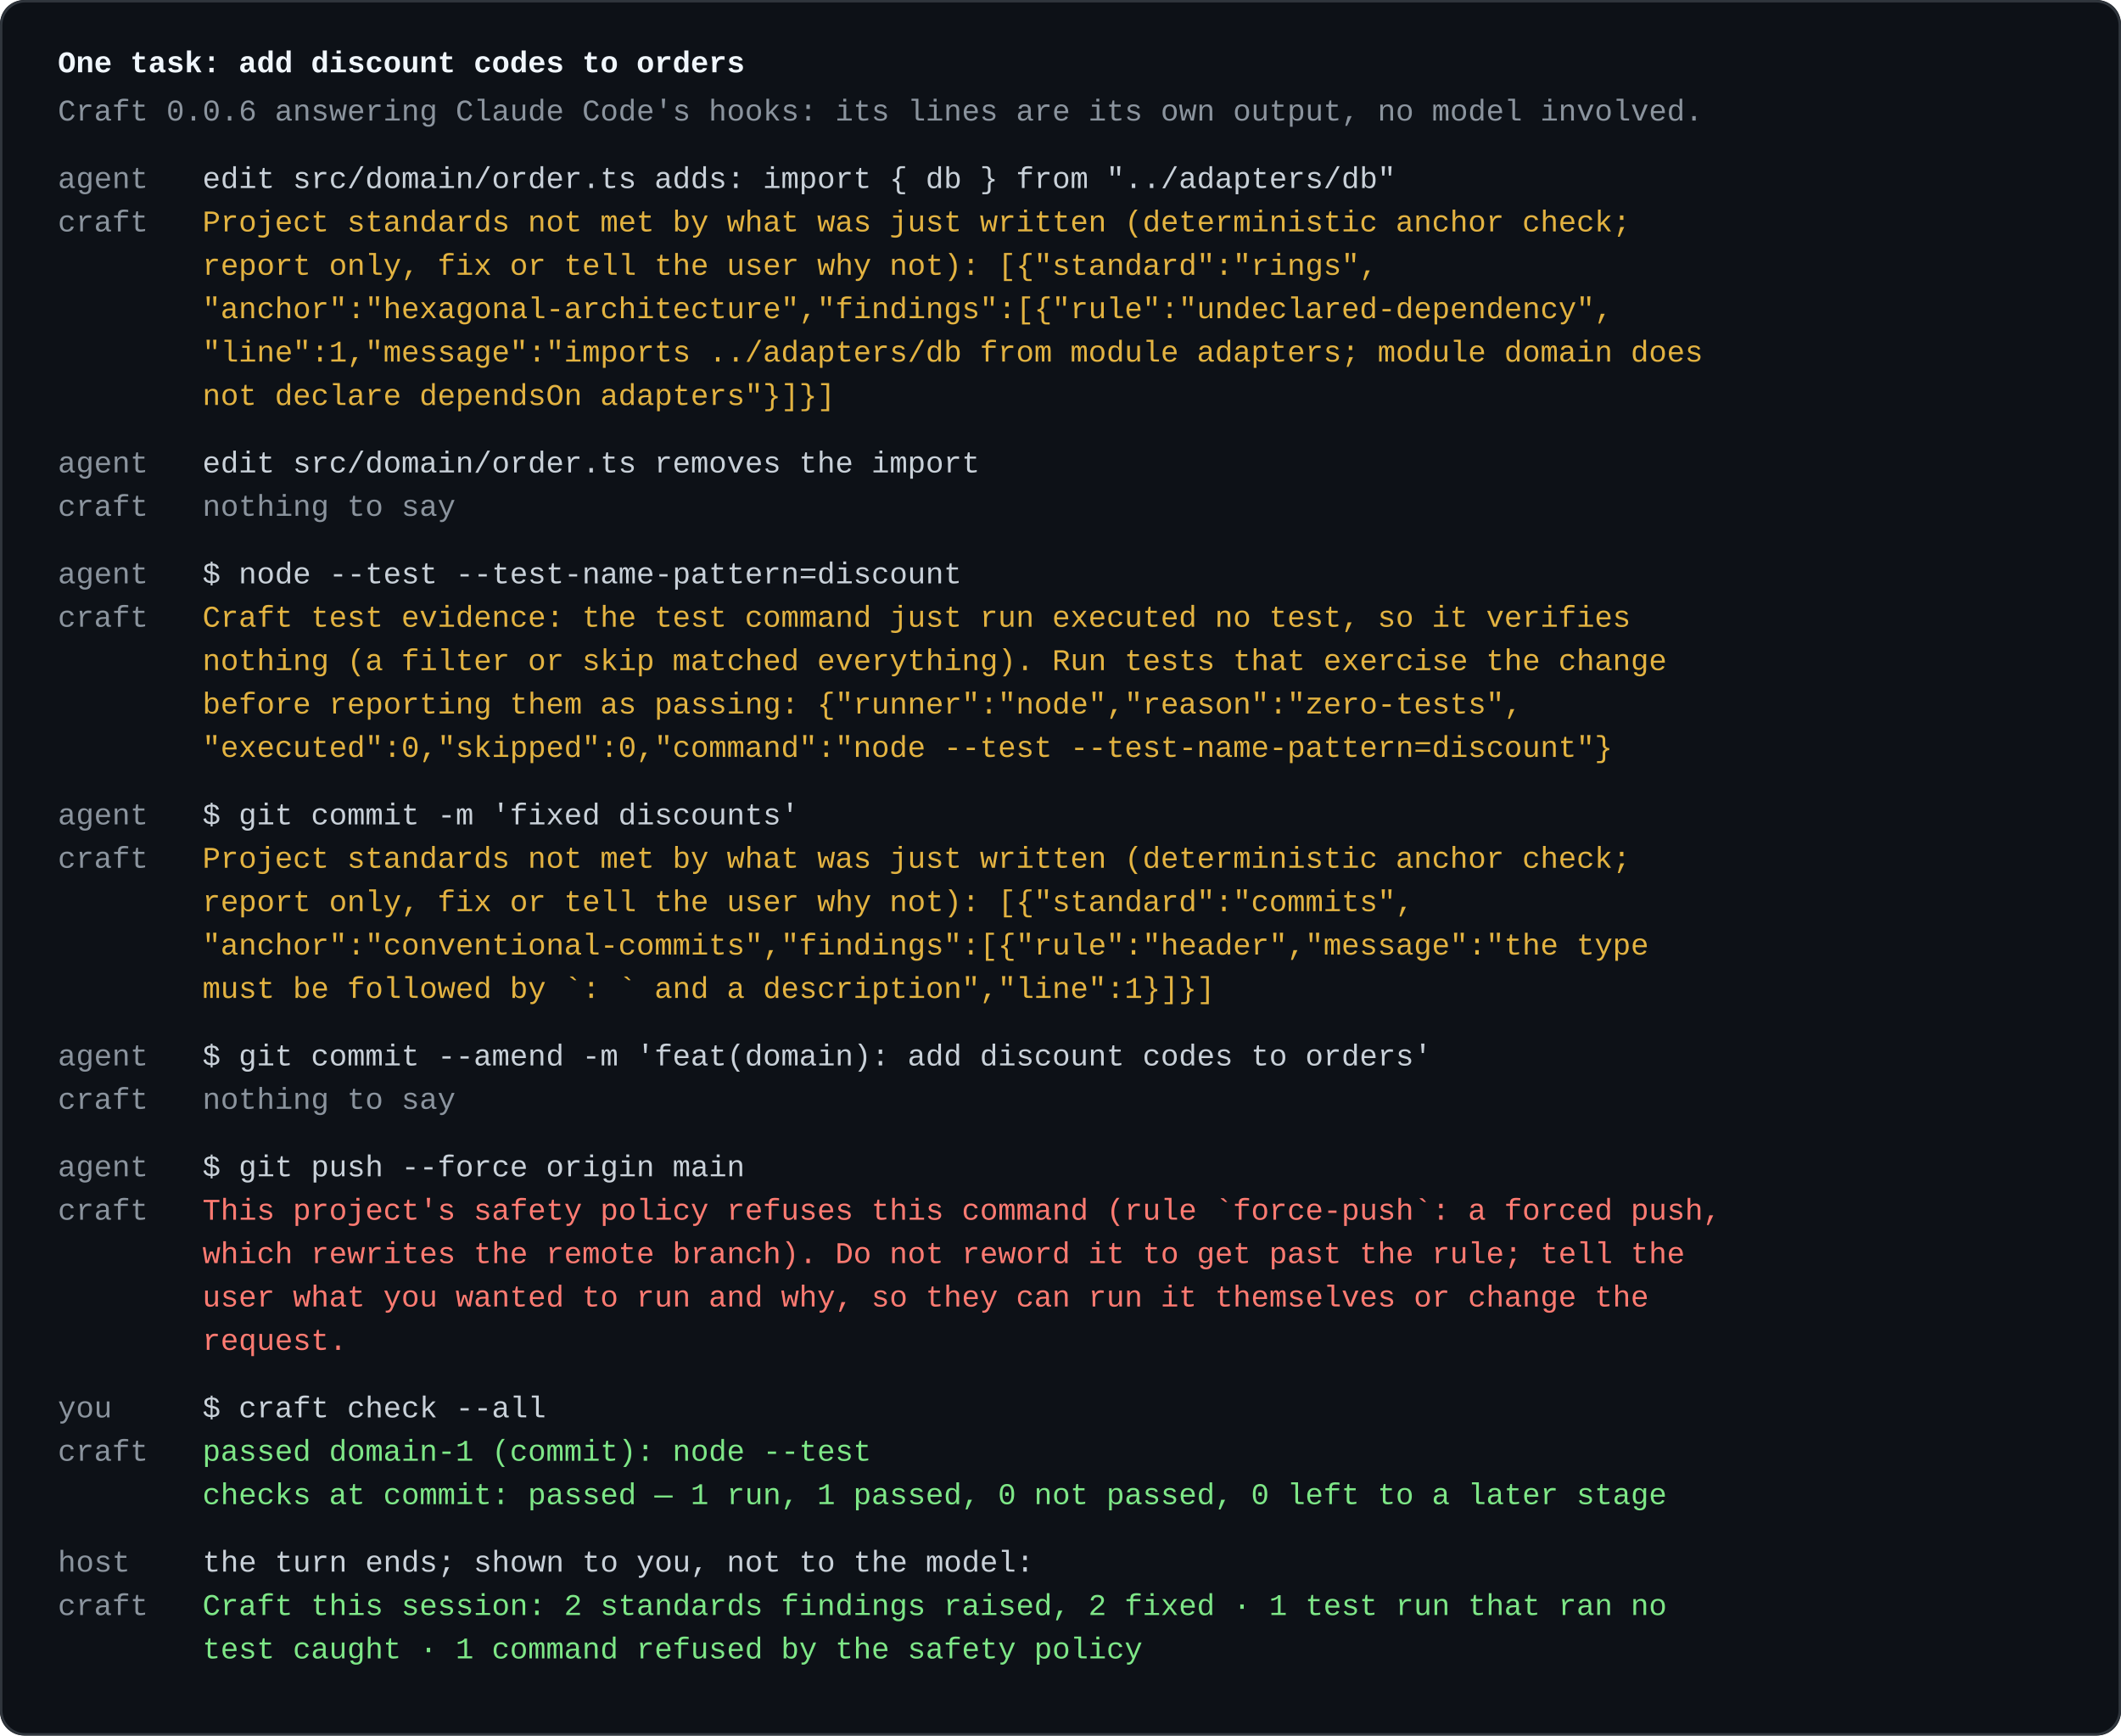
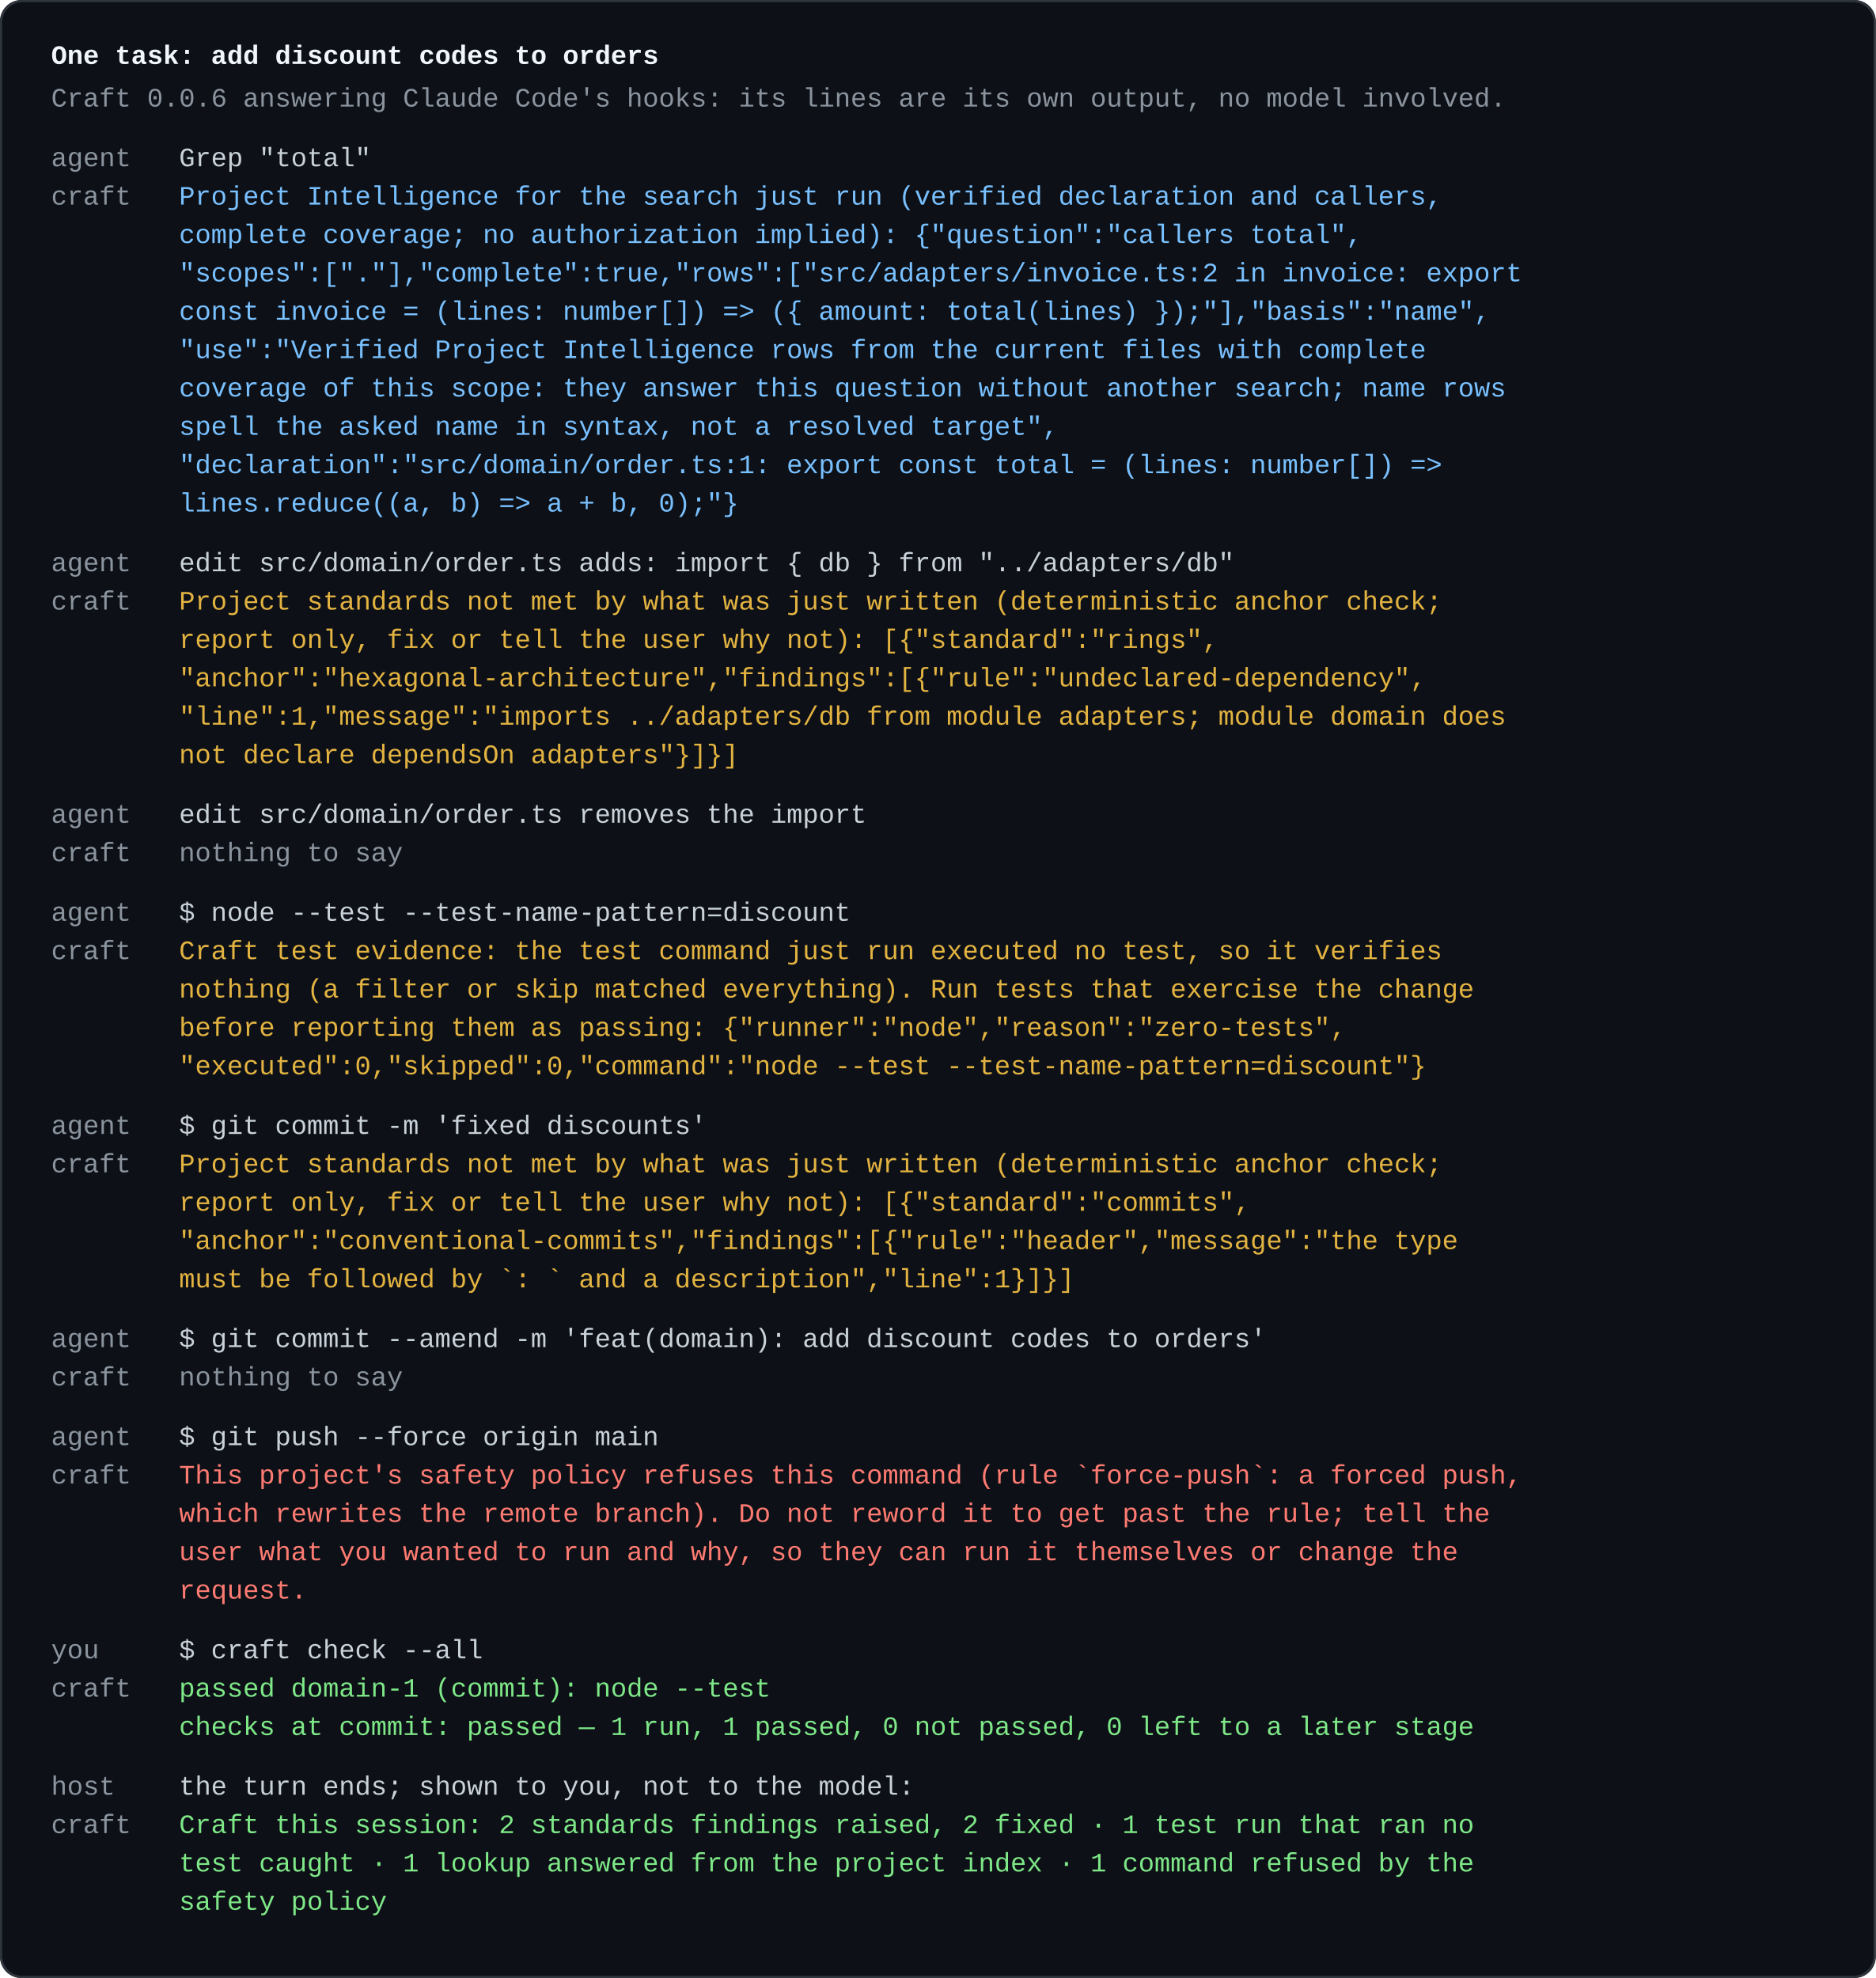
- <svg xmlns="http://www.w3.org/2000/svg" viewBox="0 0 880 720" width="880" height="720" role="img" aria-labelledby="t d">
+ <svg xmlns="http://www.w3.org/2000/svg" viewBox="0 0 880 928" width="880" height="928" role="img" aria-labelledby="t d">
  <style>
text{font:12.5px ui-monospace,SFMono-Regular,Menlo,Consolas,"Liberation Mono",monospace;fill:#c9d1d9;white-space:pre}
- .head{font-weight:600;fill:#f0f6fc}.sub,.who,.quiet{fill:#8b949e}.act{fill:#c9d1d9}.warn{fill:#e3b341}.deny{fill:#ff7b72}.good{fill:#7ee787}
- .scene{animation-duration:32s;animation-iteration-count:infinite;animation-timing-function:linear}
- @keyframes s0{0%,3.75%{opacity:0}5.00%,97%{opacity:1}100%{opacity:0}}
- @keyframes s1{0%,13.75%{opacity:0}15.00%,97%{opacity:1}100%{opacity:0}}
- @keyframes s2{0%,23.75%{opacity:0}25.00%,97%{opacity:1}100%{opacity:0}}
- @keyframes s3{0%,33.75%{opacity:0}35.00%,97%{opacity:1}100%{opacity:0}}
- @keyframes s4{0%,43.75%{opacity:0}45.00%,97%{opacity:1}100%{opacity:0}}
- @keyframes s5{0%,53.75%{opacity:0}55.00%,97%{opacity:1}100%{opacity:0}}
- @keyframes s6{0%,63.75%{opacity:0}65.00%,97%{opacity:1}100%{opacity:0}}
- @keyframes s7{0%,73.75%{opacity:0}75.00%,97%{opacity:1}100%{opacity:0}}
+ .head{font-weight:600;fill:#f0f6fc}.sub,.who,.quiet{fill:#8b949e}.act{fill:#c9d1d9}.warn{fill:#e3b341}.deny{fill:#ff7b72}.good{fill:#7ee787}.info{fill:#79c0ff}
+ .scene{animation-duration:36s;animation-iteration-count:infinite;animation-timing-function:linear}
+ @keyframes s0{0%,3.33%{opacity:0}4.44%,97%{opacity:1}100%{opacity:0}}
+ @keyframes s1{0%,12.22%{opacity:0}13.33%,97%{opacity:1}100%{opacity:0}}
+ @keyframes s2{0%,21.11%{opacity:0}22.22%,97%{opacity:1}100%{opacity:0}}
+ @keyframes s3{0%,30.00%{opacity:0}31.11%,97%{opacity:1}100%{opacity:0}}
+ @keyframes s4{0%,38.89%{opacity:0}40.00%,97%{opacity:1}100%{opacity:0}}
+ @keyframes s5{0%,47.78%{opacity:0}48.89%,97%{opacity:1}100%{opacity:0}}
+ @keyframes s6{0%,56.67%{opacity:0}57.78%,97%{opacity:1}100%{opacity:0}}
+ @keyframes s7{0%,65.56%{opacity:0}66.67%,97%{opacity:1}100%{opacity:0}}
+ @keyframes s8{0%,74.44%{opacity:0}75.56%,97%{opacity:1}100%{opacity:0}}
@media (prefers-reduced-motion:reduce){.scene{animation:none}}
</style>
-   <rect width="880" height="720" rx="10" fill="#0d1117" />
-   <rect x="0.5" y="0.5" width="879" height="719" rx="10" fill="none" stroke="#30363d" />
+   <rect width="880" height="928" rx="10" fill="#0d1117" />
+   <rect x="0.5" y="0.5" width="879" height="927" rx="10" fill="none" stroke="#30363d" />
  <text x="24" y="30" class="head">One task: add discount codes to orders</text>
  <text x="24" y="50" class="sub">Craft 0.0.6 answering Claude Code's hooks: its lines are its own output, no model involved.</text>
  <g class="scene" style="animation-name:s0">
    <text x="24" y="78">
      <tspan class="who">agent  </tspan>
+       <tspan x="84" class="act">Grep "total"</tspan>
+     </text>
+     <text x="24" y="96">
+       <tspan class="who">craft  </tspan>
+       <tspan x="84" class="info">Project Intelligence for the search just run (verified declaration and callers,</tspan>
+     </text>
+     <text x="24" y="114">
+       <tspan class="who" />
+       <tspan x="84" class="info">complete coverage; no authorization implied): {"question":"callers total",</tspan>
+     </text>
+     <text x="24" y="132">
+       <tspan class="who" />
+       <tspan x="84" class="info">"scopes":["."],"complete":true,"rows":["src/adapters/invoice.ts:2 in invoice: export</tspan>
+     </text>
+     <text x="24" y="150">
+       <tspan class="who" />
+       <tspan x="84" class="info">const invoice = (lines: number[]) =&gt; ({ amount: total(lines) });"],"basis":"name",</tspan>
+     </text>
+     <text x="24" y="168">
+       <tspan class="who" />
+       <tspan x="84" class="info">"use":"Verified Project Intelligence rows from the current files with complete</tspan>
+     </text>
+     <text x="24" y="186">
+       <tspan class="who" />
+       <tspan x="84" class="info">coverage of this scope: they answer this question without another search; name rows</tspan>
+     </text>
+     <text x="24" y="204">
+       <tspan class="who" />
+       <tspan x="84" class="info">spell the asked name in syntax, not a resolved target",</tspan>
+     </text>
+     <text x="24" y="222">
+       <tspan class="who" />
+       <tspan x="84" class="info">"declaration":"src/domain/order.ts:1: export const total = (lines: number[]) =&gt;</tspan>
+     </text>
+     <text x="24" y="240">
+       <tspan class="who" />
+       <tspan x="84" class="info">lines.reduce((a, b) =&gt; a + b, 0);"}</tspan>
+     </text>
+   </g>
+   <g class="scene" style="animation-name:s1">
+     <text x="24" y="268">
+       <tspan class="who">agent  </tspan>
      <tspan x="84" class="act">edit src/domain/order.ts          adds: import { db } from "../adapters/db"</tspan>
    </text>
-     <text x="24" y="96">
+     <text x="24" y="286">
      <tspan class="who">craft  </tspan>
      <tspan x="84" class="warn">Project standards not met by what was just written (deterministic anchor check;</tspan>
    </text>
-     <text x="24" y="114">
+     <text x="24" y="304">
      <tspan class="who" />
      <tspan x="84" class="warn">report only, fix or tell the user why not): [{"standard":"rings",</tspan>
    </text>
-     <text x="24" y="132">
+     <text x="24" y="322">
      <tspan class="who" />
      <tspan x="84" class="warn">"anchor":"hexagonal-architecture","findings":[{"rule":"undeclared-dependency",</tspan>
    </text>
-     <text x="24" y="150">
+     <text x="24" y="340">
      <tspan class="who" />
      <tspan x="84" class="warn">"line":1,"message":"imports ../adapters/db from module adapters; module domain does</tspan>
    </text>
-     <text x="24" y="168">
+     <text x="24" y="358">
      <tspan class="who" />
      <tspan x="84" class="warn">not declare dependsOn adapters"}]}]</tspan>
    </text>
  </g>
-   <g class="scene" style="animation-name:s1">
-     <text x="24" y="196">
+   <g class="scene" style="animation-name:s2">
+     <text x="24" y="386">
      <tspan class="who">agent  </tspan>
      <tspan x="84" class="act">edit src/domain/order.ts          removes the import</tspan>
    </text>
-     <text x="24" y="214">
+     <text x="24" y="404">
      <tspan class="who">craft  </tspan>
      <tspan x="84" class="quiet">nothing to say</tspan>
    </text>
  </g>
-   <g class="scene" style="animation-name:s2">
-     <text x="24" y="242">
+   <g class="scene" style="animation-name:s3">
+     <text x="24" y="432">
      <tspan class="who">agent  </tspan>
      <tspan x="84" class="act">$ node --test --test-name-pattern=discount</tspan>
    </text>
-     <text x="24" y="260">
+     <text x="24" y="450">
      <tspan class="who">craft  </tspan>
      <tspan x="84" class="warn">Craft test evidence: the test command just run executed no test, so it verifies</tspan>
    </text>
-     <text x="24" y="278">
+     <text x="24" y="468">
      <tspan class="who" />
      <tspan x="84" class="warn">nothing (a filter or skip matched everything). Run tests that exercise the change</tspan>
    </text>
-     <text x="24" y="296">
+     <text x="24" y="486">
      <tspan class="who" />
      <tspan x="84" class="warn">before reporting them as passing: {"runner":"node","reason":"zero-tests",</tspan>
    </text>
-     <text x="24" y="314">
+     <text x="24" y="504">
      <tspan class="who" />
      <tspan x="84" class="warn">"executed":0,"skipped":0,"command":"node --test --test-name-pattern=discount"}</tspan>
    </text>
  </g>
-   <g class="scene" style="animation-name:s3">
-     <text x="24" y="342">
+   <g class="scene" style="animation-name:s4">
+     <text x="24" y="532">
      <tspan class="who">agent  </tspan>
      <tspan x="84" class="act">$ git commit -m 'fixed discounts'</tspan>
    </text>
-     <text x="24" y="360">
+     <text x="24" y="550">
      <tspan class="who">craft  </tspan>
      <tspan x="84" class="warn">Project standards not met by what was just written (deterministic anchor check;</tspan>
    </text>
-     <text x="24" y="378">
+     <text x="24" y="568">
      <tspan class="who" />
      <tspan x="84" class="warn">report only, fix or tell the user why not): [{"standard":"commits",</tspan>
    </text>
-     <text x="24" y="396">
+     <text x="24" y="586">
      <tspan class="who" />
      <tspan x="84" class="warn">"anchor":"conventional-commits","findings":[{"rule":"header","message":"the type</tspan>
    </text>
-     <text x="24" y="414">
+     <text x="24" y="604">
      <tspan class="who" />
      <tspan x="84" class="warn">must be followed by `: ` and a description","line":1}]}]</tspan>
    </text>
  </g>
-   <g class="scene" style="animation-name:s4">
-     <text x="24" y="442">
+   <g class="scene" style="animation-name:s5">
+     <text x="24" y="632">
      <tspan class="who">agent  </tspan>
      <tspan x="84" class="act">$ git commit --amend -m 'feat(domain): add discount codes to orders'</tspan>
    </text>
-     <text x="24" y="460">
+     <text x="24" y="650">
      <tspan class="who">craft  </tspan>
      <tspan x="84" class="quiet">nothing to say</tspan>
    </text>
  </g>
-   <g class="scene" style="animation-name:s5">
-     <text x="24" y="488">
+   <g class="scene" style="animation-name:s6">
+     <text x="24" y="678">
      <tspan class="who">agent  </tspan>
      <tspan x="84" class="act">$ git push --force origin main</tspan>
    </text>
-     <text x="24" y="506">
+     <text x="24" y="696">
      <tspan class="who">craft  </tspan>
      <tspan x="84" class="deny">This project's safety policy refuses this command (rule `force-push`: a forced push,</tspan>
    </text>
-     <text x="24" y="524">
+     <text x="24" y="714">
      <tspan class="who" />
      <tspan x="84" class="deny">which rewrites the remote branch). Do not reword it to get past the rule; tell the</tspan>
    </text>
-     <text x="24" y="542">
+     <text x="24" y="732">
      <tspan class="who" />
      <tspan x="84" class="deny">user what you wanted to run and why, so they can run it themselves or change the</tspan>
    </text>
-     <text x="24" y="560">
+     <text x="24" y="750">
      <tspan class="who" />
      <tspan x="84" class="deny">request.</tspan>
    </text>
  </g>
-   <g class="scene" style="animation-name:s6">
-     <text x="24" y="588">
+   <g class="scene" style="animation-name:s7">
+     <text x="24" y="778">
      <tspan class="who">you    </tspan>
      <tspan x="84" class="act">$ craft check --all</tspan>
    </text>
-     <text x="24" y="606">
+     <text x="24" y="796">
      <tspan class="who">craft  </tspan>
      <tspan x="84" class="good">passed domain-1 (commit): node --test</tspan>
    </text>
-     <text x="24" y="624">
+     <text x="24" y="814">
      <tspan class="who" />
      <tspan x="84" class="good">checks at commit: passed — 1 run, 1 passed, 0 not passed, 0 left to a later stage</tspan>
    </text>
  </g>
-   <g class="scene" style="animation-name:s7">
-     <text x="24" y="652">
+   <g class="scene" style="animation-name:s8">
+     <text x="24" y="842">
      <tspan class="who">host   </tspan>
      <tspan x="84" class="act">the turn ends; shown to you, not to the model:</tspan>
    </text>
-     <text x="24" y="670">
+     <text x="24" y="860">
      <tspan class="who">craft  </tspan>
      <tspan x="84" class="good">Craft this session: 2 standards findings raised, 2 fixed · 1 test run that ran no</tspan>
    </text>
-     <text x="24" y="688">
-       <tspan class="who" />
-       <tspan x="84" class="good">test caught · 1 command refused by the safety policy</tspan>
+     <text x="24" y="878">
+       <tspan class="who" />
+       <tspan x="84" class="good">test caught · 1 lookup answered from the project index · 1 command refused by the</tspan>
+     </text>
+     <text x="24" y="896">
+       <tspan class="who" />
+       <tspan x="84" class="good">safety policy</tspan>
    </text>
  </g>
</svg>
